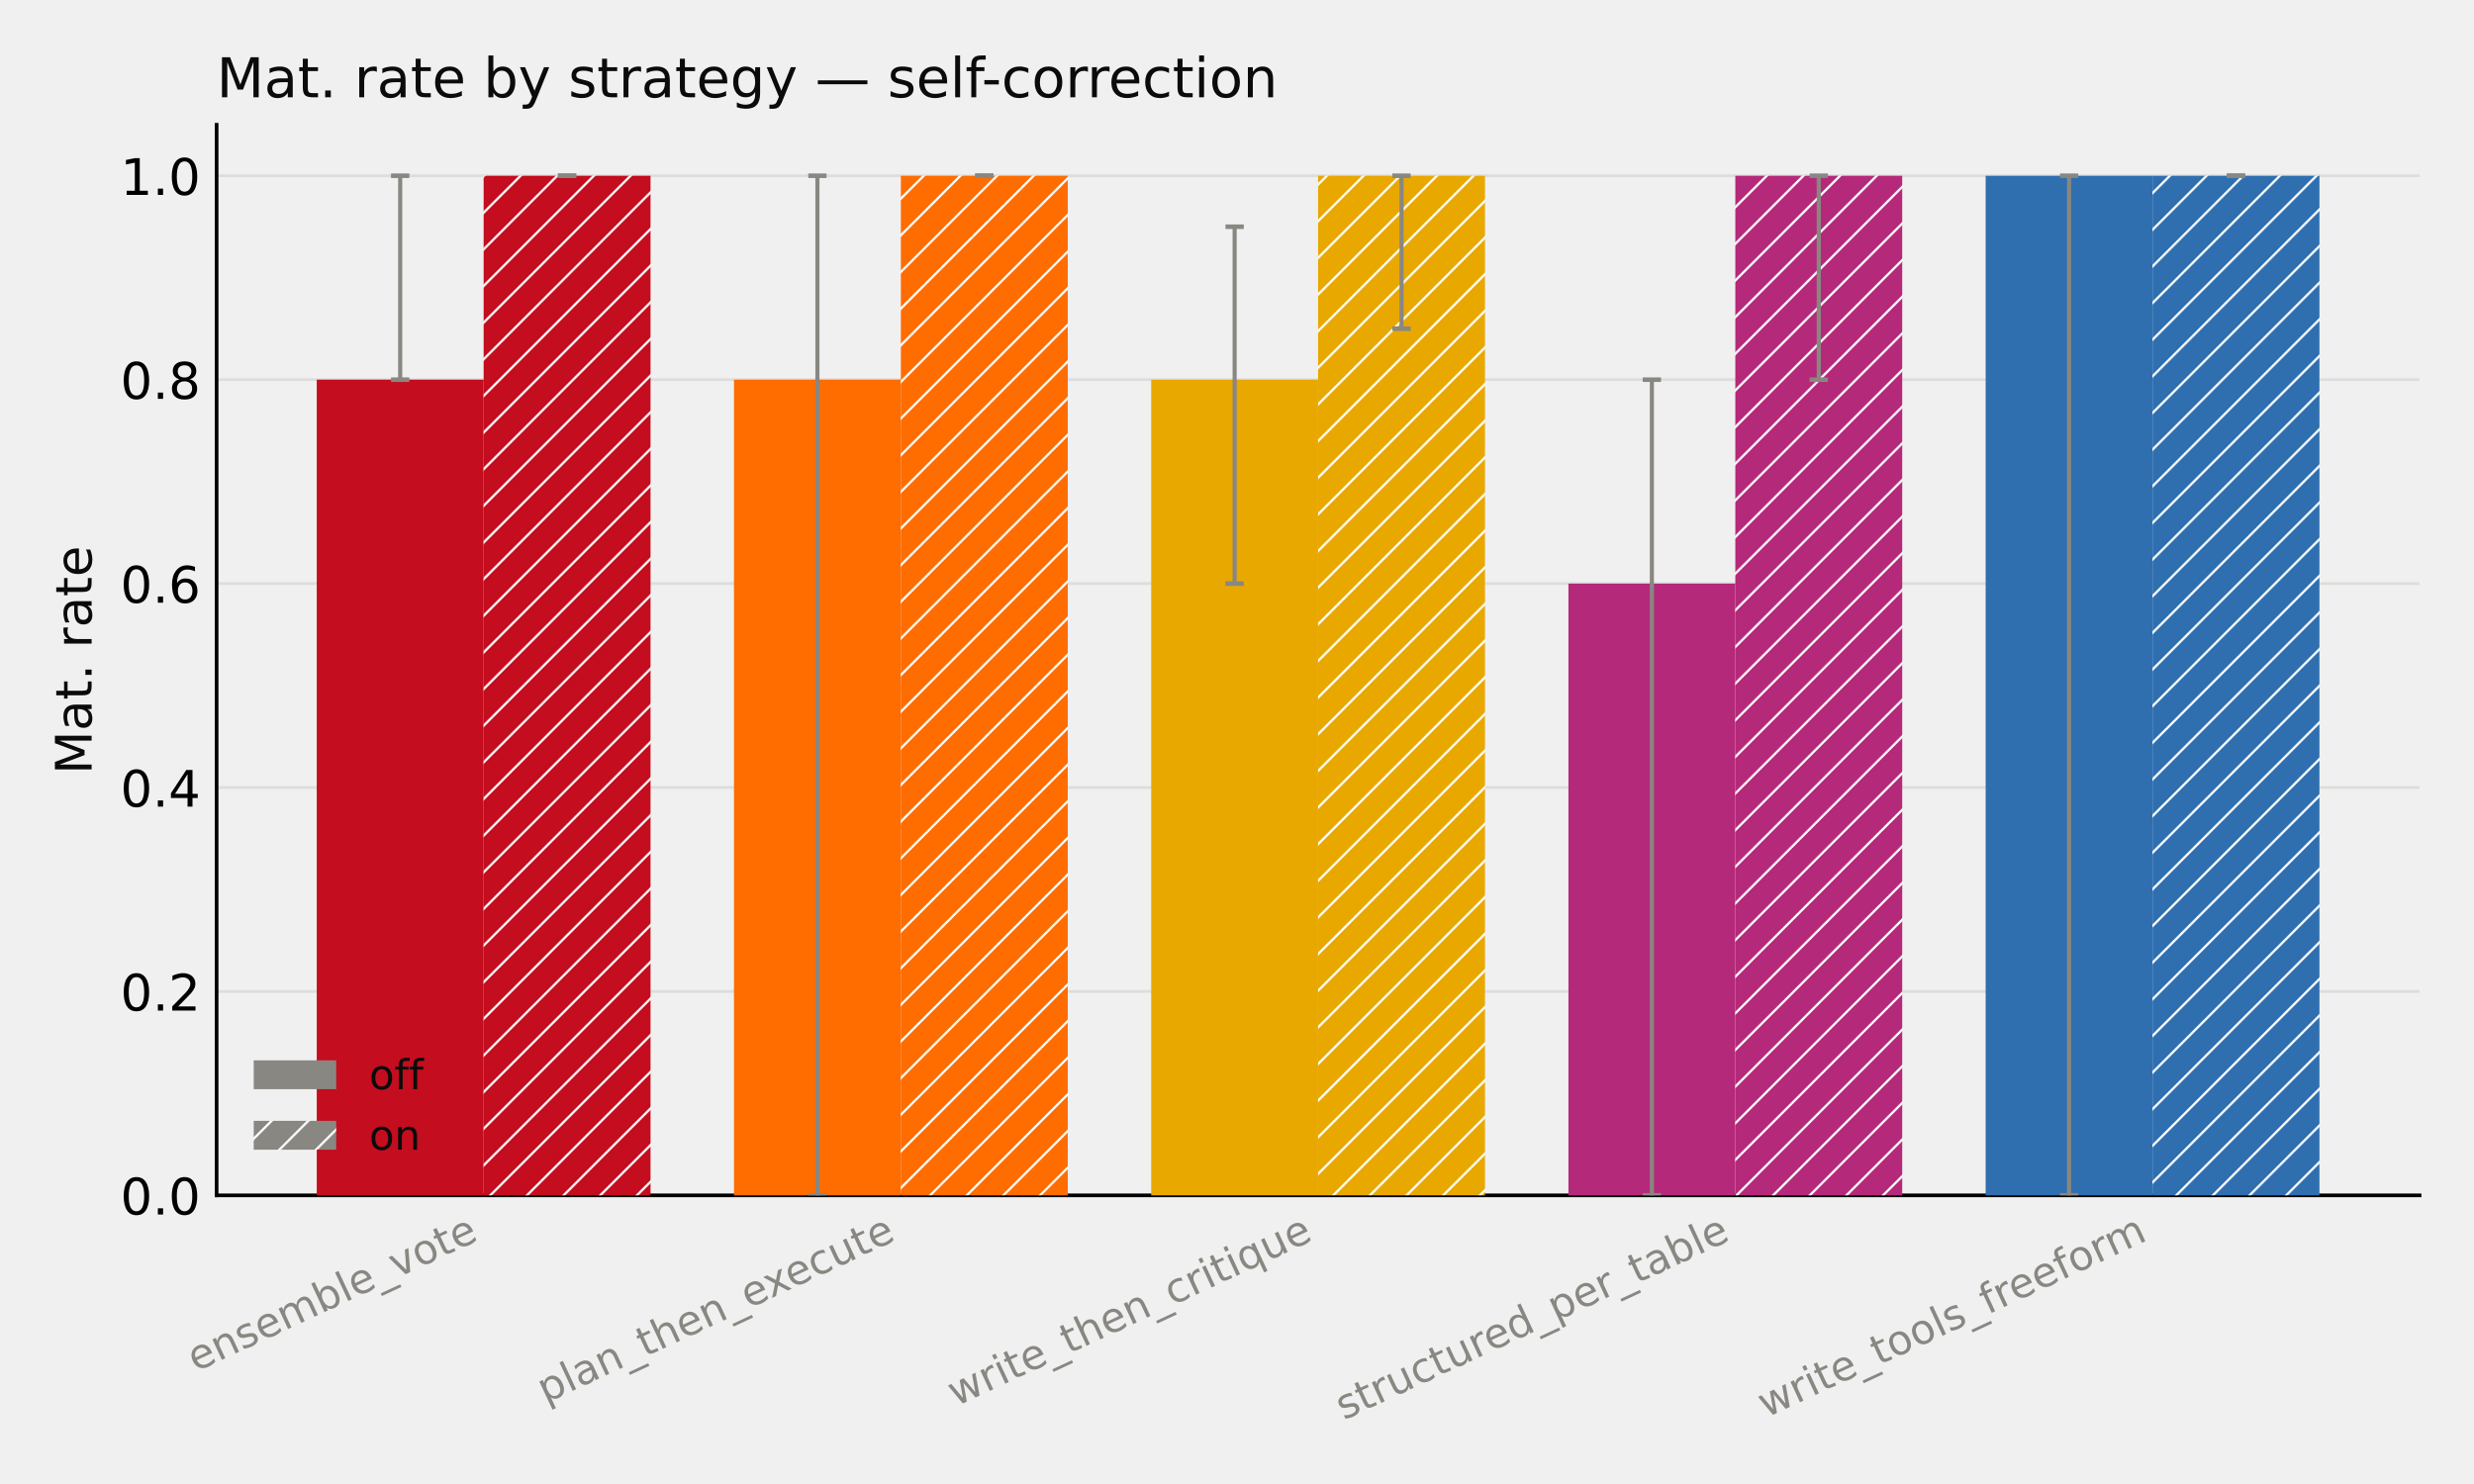
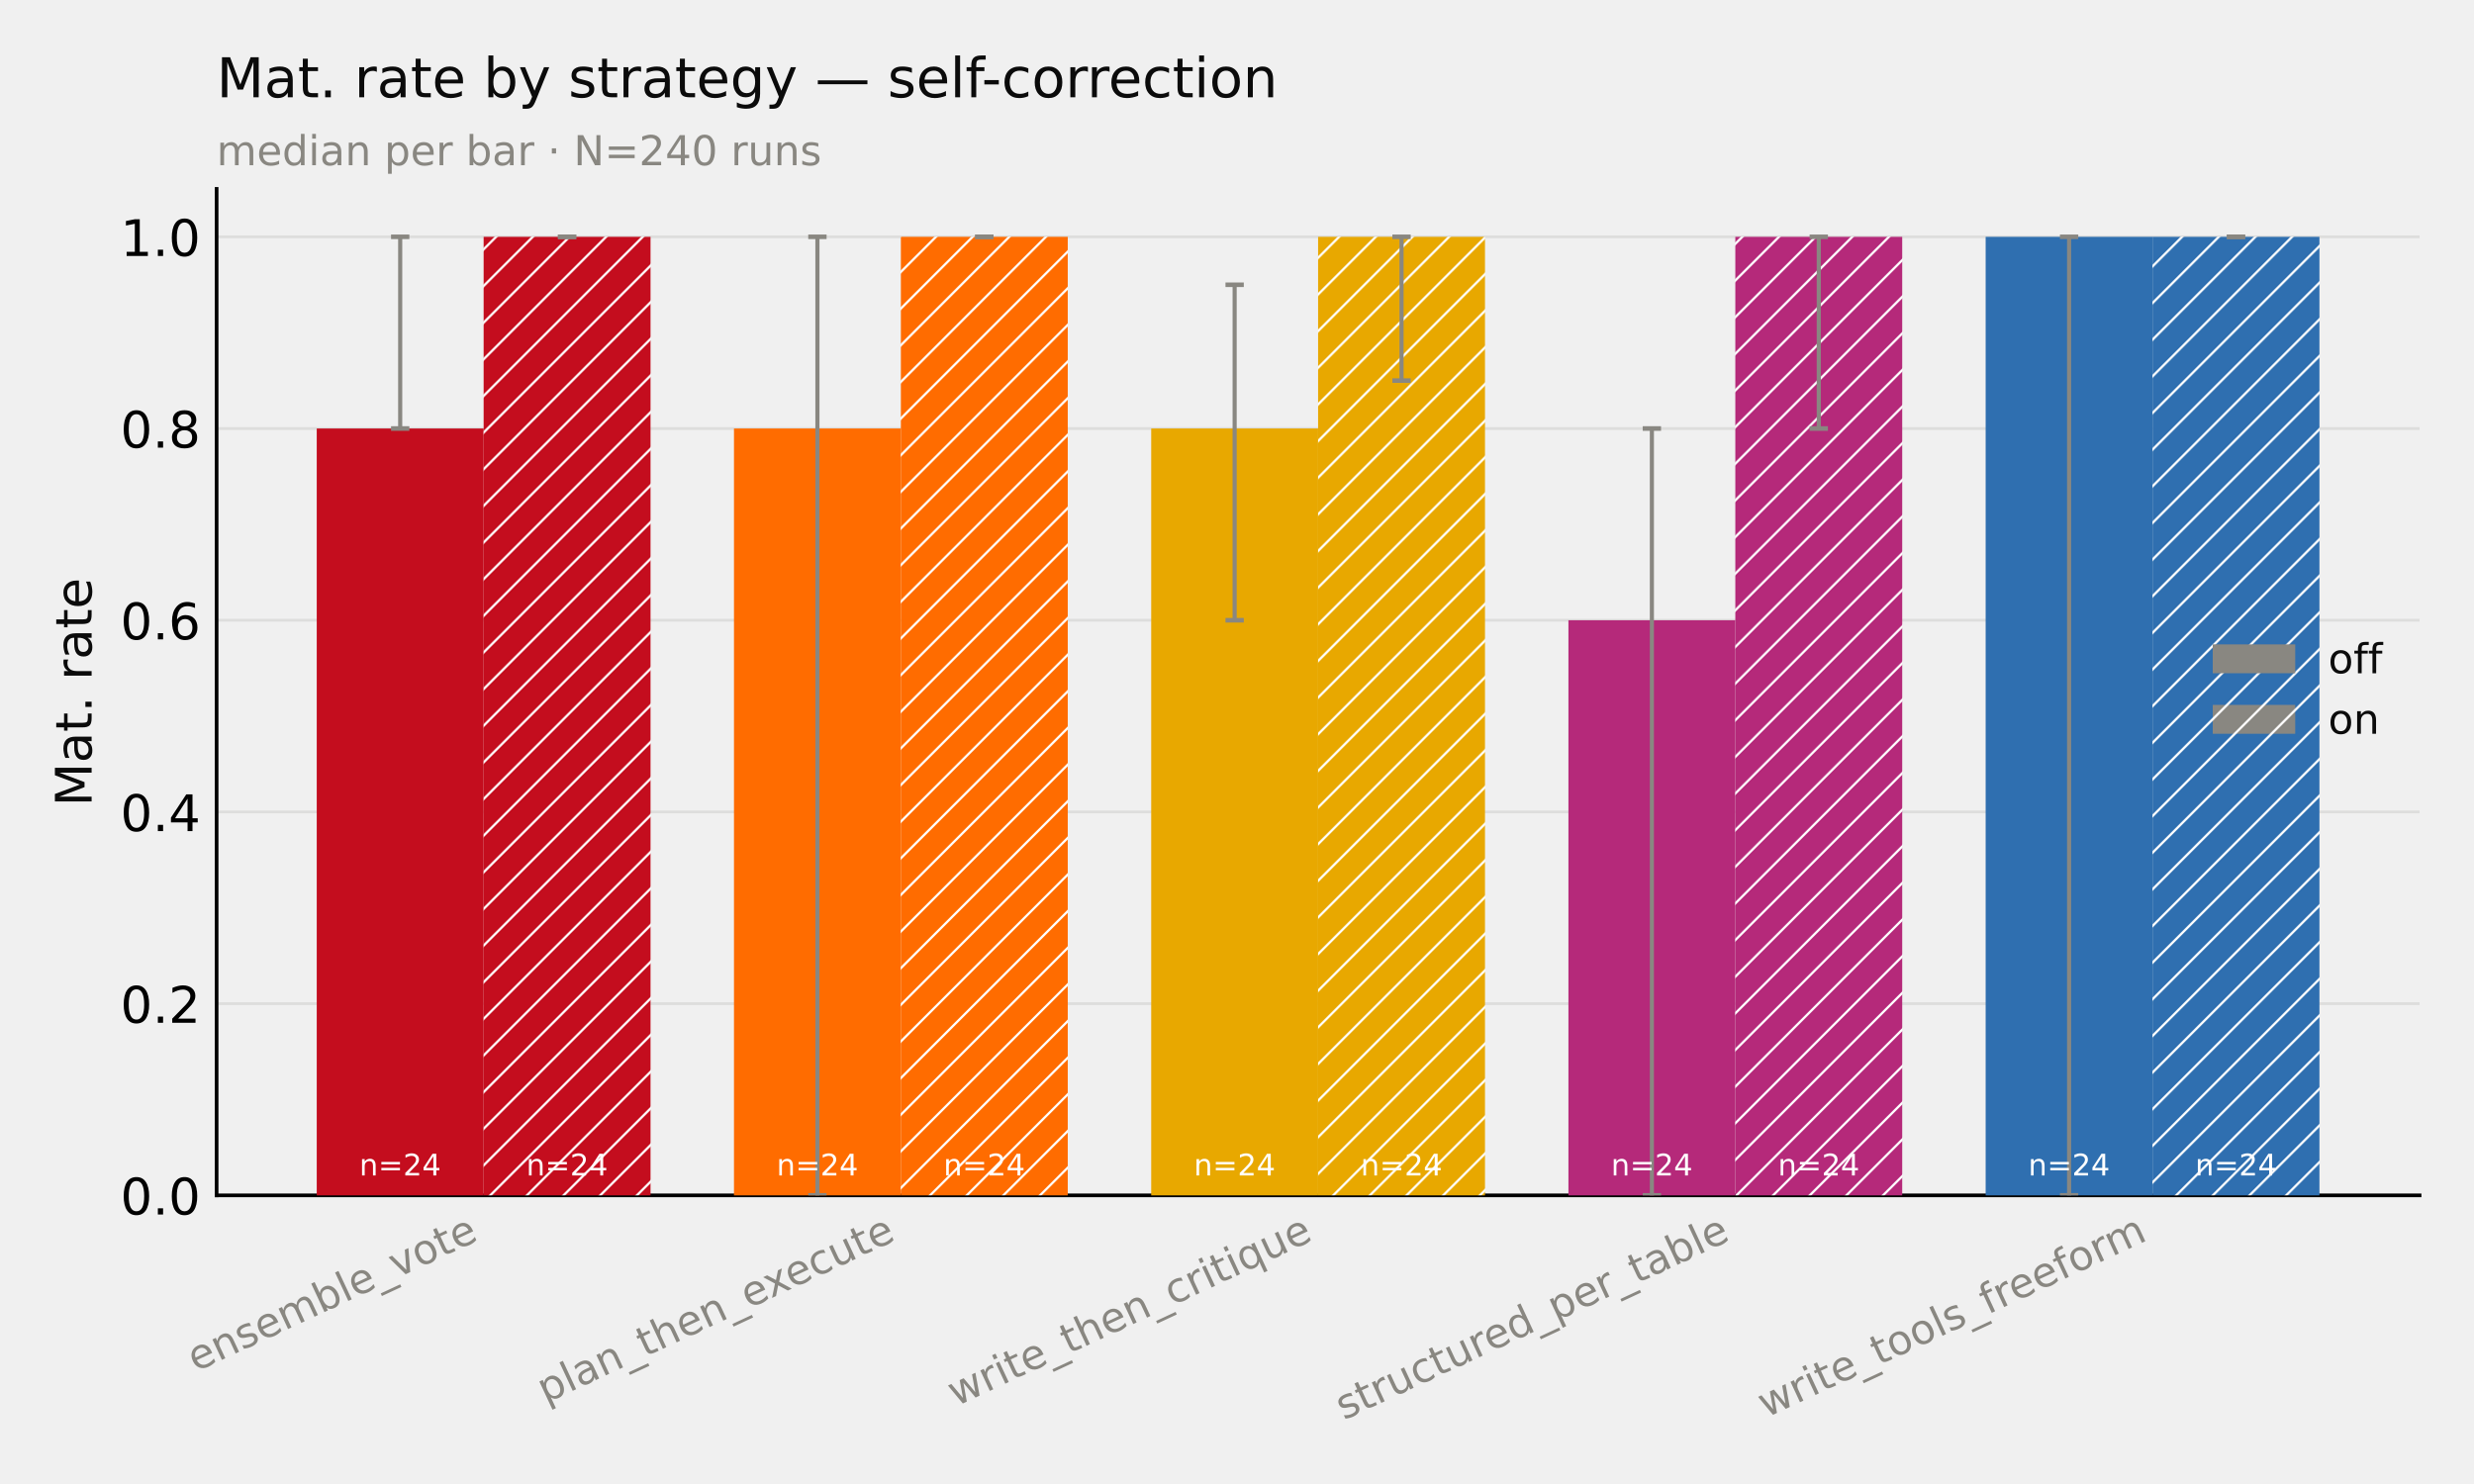
<svg xmlns="http://www.w3.org/2000/svg" xmlns:xlink="http://www.w3.org/1999/xlink" width="540pt" height="324pt" viewBox="0 0 540 324" version="1.1">
  <defs>
    <style type="text/css">*{stroke-linejoin: round; stroke-linecap: butt}</style>
  </defs>
  <g id="figure_1">
    <g id="patch_1">
      <path d="M 0 324  L 540 324  L 540 0  L 0 0  L 0 324  z " style="fill: none" />
    </g>
    <g id="axes_1">
      <g id="patch_2">
-         <path d="M 47.28 260.982  L 528.12 260.982  L 528.12 27.24  L 47.28 27.24  L 47.28 260.982  z " style="fill: none" />
+         <path d="M 47.28 260.982  L 528.12 260.982  L 528.12 41.24  L 47.28 41.24  L 47.28 260.982  z " style="fill: none" />
      </g>
      <g id="matplotlib.axis_1">
        <g id="xtick_1">
          <g id="line2d_1" />
          <g id="text_1">
            <text style="font-size: 9px; font-family: 'DejaVu Sans', 'Bitstream Vera Sans', 'Computer Modern Sans Serif', 'Lucida Grande', 'Verdana', 'Geneva', 'Lucid', 'Arial', 'Helvetica', 'Avant Garde', sans-serif; fill: #898781" transform="translate(42.68812 299.5812) rotate(-25)">ensemble_vote</text>
          </g>
        </g>
        <g id="xtick_2">
          <g id="line2d_2" />
          <g id="text_2">
            <text style="font-size: 9px; font-family: 'DejaVu Sans', 'Bitstream Vera Sans', 'Computer Modern Sans Serif', 'Lucida Grande', 'Verdana', 'Geneva', 'Lucid', 'Arial', 'Helvetica', 'Avant Garde', sans-serif; fill: #898781" transform="translate(119.0716 306.4289) rotate(-25)">plan_then_execute</text>
          </g>
        </g>
        <g id="xtick_3">
          <g id="line2d_3" />
          <g id="text_3">
            <text style="font-size: 9px; font-family: 'DejaVu Sans', 'Bitstream Vera Sans', 'Computer Modern Sans Serif', 'Lucida Grande', 'Verdana', 'Geneva', 'Lucid', 'Arial', 'Helvetica', 'Avant Garde', sans-serif; fill: #898781" transform="translate(208.6499 307.1236) rotate(-25)">write_then_critique</text>
          </g>
        </g>
        <g id="xtick_4">
          <g id="line2d_4" />
          <g id="text_4">
            <text style="font-size: 9px; font-family: 'DejaVu Sans', 'Bitstream Vera Sans', 'Computer Modern Sans Serif', 'Lucida Grande', 'Verdana', 'Geneva', 'Lucid', 'Arial', 'Helvetica', 'Avant Garde', sans-serif; fill: #898781" transform="translate(293.3163 310.1088) rotate(-25)">structured_per_table</text>
          </g>
        </g>
        <g id="xtick_5">
          <g id="line2d_5" />
          <g id="text_5">
            <text style="font-size: 9px; font-family: 'DejaVu Sans', 'Bitstream Vera Sans', 'Computer Modern Sans Serif', 'Lucida Grande', 'Verdana', 'Geneva', 'Lucid', 'Arial', 'Helvetica', 'Avant Garde', sans-serif; fill: #898781" transform="translate(385.4843 309.5959) rotate(-25)">write_tools_freeform</text>
          </g>
        </g>
      </g>
      <g id="matplotlib.axis_2">
        <g id="ytick_1">
          <g id="line2d_6">
-             <path d="M 47.28 260.982  L 528.12 260.982  " clip-path="url(#pdab89006d4)" style="fill: none; stroke: #898781; stroke-opacity: 0.18; stroke-width: 0.6; stroke-linecap: square" />
+             <path d="M 47.28 260.982  L 528.12 260.982  " clip-path="url(#p7d00a3f323)" style="fill: none; stroke: #898781; stroke-opacity: 0.18; stroke-width: 0.6; stroke-linecap: square" />
          </g>
          <g id="line2d_7" />
          <g id="text_6">
            <text style="font-size: 11px; font-family: 'DejaVu Sans', 'Bitstream Vera Sans', 'Computer Modern Sans Serif', 'Lucida Grande', 'Verdana', 'Geneva', 'Lucid', 'Arial', 'Helvetica', 'Avant Garde', sans-serif; text-anchor: end" x="43.78" y="265.161" transform="rotate(-0 43.78 265.1614)">0.0</text>
          </g>
        </g>
        <g id="ytick_2">
          <g id="line2d_8">
-             <path d="M 47.28 216.46  L 528.12 216.46  " clip-path="url(#pdab89006d4)" style="fill: none; stroke: #898781; stroke-opacity: 0.18; stroke-width: 0.6; stroke-linecap: square" />
+             <path d="M 47.28 219.127  L 528.12 219.127  " clip-path="url(#p7d00a3f323)" style="fill: none; stroke: #898781; stroke-opacity: 0.18; stroke-width: 0.6; stroke-linecap: square" />
          </g>
          <g id="line2d_9" />
          <g id="text_7">
-             <text style="font-size: 11px; font-family: 'DejaVu Sans', 'Bitstream Vera Sans', 'Computer Modern Sans Serif', 'Lucida Grande', 'Verdana', 'Geneva', 'Lucid', 'Arial', 'Helvetica', 'Avant Garde', sans-serif; text-anchor: end" x="43.78" y="220.639" transform="rotate(-0 43.78 220.639)">0.2</text>
+             <text style="font-size: 11px; font-family: 'DejaVu Sans', 'Bitstream Vera Sans', 'Computer Modern Sans Serif', 'Lucida Grande', 'Verdana', 'Geneva', 'Lucid', 'Arial', 'Helvetica', 'Avant Garde', sans-serif; text-anchor: end" x="43.78" y="223.306" transform="rotate(-0 43.78 223.3057)">0.2</text>
          </g>
        </g>
        <g id="ytick_3">
          <g id="line2d_10">
-             <path d="M 47.28 171.938  L 528.12 171.938  " clip-path="url(#pdab89006d4)" style="fill: none; stroke: #898781; stroke-opacity: 0.18; stroke-width: 0.6; stroke-linecap: square" />
+             <path d="M 47.28 177.271  L 528.12 177.271  " clip-path="url(#p7d00a3f323)" style="fill: none; stroke: #898781; stroke-opacity: 0.18; stroke-width: 0.6; stroke-linecap: square" />
          </g>
          <g id="line2d_11" />
          <g id="text_8">
-             <text style="font-size: 11px; font-family: 'DejaVu Sans', 'Bitstream Vera Sans', 'Computer Modern Sans Serif', 'Lucida Grande', 'Verdana', 'Geneva', 'Lucid', 'Arial', 'Helvetica', 'Avant Garde', sans-serif; text-anchor: end" x="43.78" y="176.117" transform="rotate(-0 43.78 176.1167)">0.4</text>
+             <text style="font-size: 11px; font-family: 'DejaVu Sans', 'Bitstream Vera Sans', 'Computer Modern Sans Serif', 'Lucida Grande', 'Verdana', 'Geneva', 'Lucid', 'Arial', 'Helvetica', 'Avant Garde', sans-serif; text-anchor: end" x="43.78" y="181.45" transform="rotate(-0 43.78 181.45)">0.4</text>
          </g>
        </g>
        <g id="ytick_4">
          <g id="line2d_12">
-             <path d="M 47.28 127.415  L 528.12 127.415  " clip-path="url(#pdab89006d4)" style="fill: none; stroke: #898781; stroke-opacity: 0.18; stroke-width: 0.6; stroke-linecap: square" />
+             <path d="M 47.28 135.415  L 528.12 135.415  " clip-path="url(#p7d00a3f323)" style="fill: none; stroke: #898781; stroke-opacity: 0.18; stroke-width: 0.6; stroke-linecap: square" />
          </g>
          <g id="line2d_13" />
          <g id="text_9">
-             <text style="font-size: 11px; font-family: 'DejaVu Sans', 'Bitstream Vera Sans', 'Computer Modern Sans Serif', 'Lucida Grande', 'Verdana', 'Geneva', 'Lucid', 'Arial', 'Helvetica', 'Avant Garde', sans-serif; text-anchor: end" x="43.78" y="131.594" transform="rotate(-0 43.78 131.5944)">0.6</text>
+             <text style="font-size: 11px; font-family: 'DejaVu Sans', 'Bitstream Vera Sans', 'Computer Modern Sans Serif', 'Lucida Grande', 'Verdana', 'Geneva', 'Lucid', 'Arial', 'Helvetica', 'Avant Garde', sans-serif; text-anchor: end" x="43.78" y="139.594" transform="rotate(-0 43.78 139.5944)">0.6</text>
          </g>
        </g>
        <g id="ytick_5">
          <g id="line2d_14">
-             <path d="M 47.28 82.893  L 528.12 82.893  " clip-path="url(#pdab89006d4)" style="fill: none; stroke: #898781; stroke-opacity: 0.18; stroke-width: 0.6; stroke-linecap: square" />
+             <path d="M 47.28 93.56  L 528.12 93.56  " clip-path="url(#p7d00a3f323)" style="fill: none; stroke: #898781; stroke-opacity: 0.18; stroke-width: 0.6; stroke-linecap: square" />
          </g>
          <g id="line2d_15" />
          <g id="text_10">
-             <text style="font-size: 11px; font-family: 'DejaVu Sans', 'Bitstream Vera Sans', 'Computer Modern Sans Serif', 'Lucida Grande', 'Verdana', 'Geneva', 'Lucid', 'Arial', 'Helvetica', 'Avant Garde', sans-serif; text-anchor: end" x="43.78" y="87.072" transform="rotate(-0 43.78 87.07205)">0.8</text>
+             <text style="font-size: 11px; font-family: 'DejaVu Sans', 'Bitstream Vera Sans', 'Computer Modern Sans Serif', 'Lucida Grande', 'Verdana', 'Geneva', 'Lucid', 'Arial', 'Helvetica', 'Avant Garde', sans-serif; text-anchor: end" x="43.78" y="97.739" transform="rotate(-0 43.78 97.73872)">0.8</text>
          </g>
        </g>
        <g id="ytick_6">
          <g id="line2d_16">
-             <path d="M 47.28 38.371  L 528.12 38.371  " clip-path="url(#pdab89006d4)" style="fill: none; stroke: #898781; stroke-opacity: 0.18; stroke-width: 0.6; stroke-linecap: square" />
+             <path d="M 47.28 51.704  L 528.12 51.704  " clip-path="url(#p7d00a3f323)" style="fill: none; stroke: #898781; stroke-opacity: 0.18; stroke-width: 0.6; stroke-linecap: square" />
          </g>
          <g id="line2d_17" />
          <g id="text_11">
-             <text style="font-size: 11px; font-family: 'DejaVu Sans', 'Bitstream Vera Sans', 'Computer Modern Sans Serif', 'Lucida Grande', 'Verdana', 'Geneva', 'Lucid', 'Arial', 'Helvetica', 'Avant Garde', sans-serif; text-anchor: end" x="43.78" y="42.55" transform="rotate(-0 43.78 42.54972)">1.0</text>
+             <text style="font-size: 11px; font-family: 'DejaVu Sans', 'Bitstream Vera Sans', 'Computer Modern Sans Serif', 'Lucida Grande', 'Verdana', 'Geneva', 'Lucid', 'Arial', 'Helvetica', 'Avant Garde', sans-serif; text-anchor: end" x="43.78" y="55.883" transform="rotate(-0 43.78 55.88306)">1.0</text>
          </g>
        </g>
        <g id="text_12">
-           <text style="font-size: 11px; font-family: 'DejaVu Sans', 'Bitstream Vera Sans', 'Computer Modern Sans Serif', 'Lucida Grande', 'Verdana', 'Geneva', 'Lucid', 'Arial', 'Helvetica', 'Avant Garde', sans-serif; text-anchor: middle; fill: #0b0b0b" x="19.999" y="144.111" transform="rotate(-90 19.99891 144.1111)">Mat. rate</text>
+           <text style="font-size: 11px; font-family: 'DejaVu Sans', 'Bitstream Vera Sans', 'Computer Modern Sans Serif', 'Lucida Grande', 'Verdana', 'Geneva', 'Lucid', 'Arial', 'Helvetica', 'Avant Garde', sans-serif; text-anchor: middle; fill: #0b0b0b" x="19.999" y="151.111" transform="rotate(-90 19.99891 151.1111)">Mat. rate</text>
        </g>
      </g>
      <g id="patch_3">
-         <path d="M 47.28 260.982  L 47.28 27.24  " style="fill: none; stroke: #000000; stroke-width: 0.8; stroke-linejoin: miter; stroke-linecap: square" />
+         <path d="M 47.28 260.982  L 47.28 41.24  " style="fill: none; stroke: #000000; stroke-width: 0.8; stroke-linejoin: miter; stroke-linecap: square" />
      </g>
      <g id="patch_4">
        <path d="M 47.28 260.982  L 528.12 260.982  " style="fill: none; stroke: #000000; stroke-width: 0.8; stroke-linejoin: miter; stroke-linecap: square" />
      </g>
      <g id="patch_5">
-         <path d="M 69.136 260.982  L 105.564 260.982  L 105.564 82.893  L 69.136 82.893  z " clip-path="url(#pdab89006d4)" style="fill: #c40d1e" />
+         <path d="M 69.136 260.982  L 105.564 260.982  L 105.564 93.56  L 69.136 93.56  z " clip-path="url(#p7d00a3f323)" style="fill: #c40d1e" />
      </g>
      <g id="patch_6">
-         <path d="M 160.205 260.982  L 196.632 260.982  L 196.632 82.893  L 160.205 82.893  z " clip-path="url(#pdab89006d4)" style="fill: #ff6c00" />
+         <path d="M 160.205 260.982  L 196.632 260.982  L 196.632 93.56  L 160.205 93.56  z " clip-path="url(#p7d00a3f323)" style="fill: #ff6c00" />
      </g>
      <g id="patch_7">
-         <path d="M 251.273 260.982  L 287.7 260.982  L 287.7 82.893  L 251.273 82.893  z " clip-path="url(#pdab89006d4)" style="fill: #e8a800" />
+         <path d="M 251.273 260.982  L 287.7 260.982  L 287.7 93.56  L 251.273 93.56  z " clip-path="url(#p7d00a3f323)" style="fill: #e8a800" />
      </g>
      <g id="patch_8">
-         <path d="M 342.341 260.982  L 378.768 260.982  L 378.768 127.415  L 342.341 127.415  z " clip-path="url(#pdab89006d4)" style="fill: #b5297a" />
+         <path d="M 342.341 260.982  L 378.768 260.982  L 378.768 135.415  L 342.341 135.415  z " clip-path="url(#p7d00a3f323)" style="fill: #b5297a" />
      </g>
      <g id="patch_9">
-         <path d="M 433.409 260.982  L 469.836 260.982  L 469.836 38.371  L 433.409 38.371  z " clip-path="url(#pdab89006d4)" style="fill: #2f6fb0" />
+         <path d="M 433.409 260.982  L 469.836 260.982  L 469.836 51.704  L 433.409 51.704  z " clip-path="url(#p7d00a3f323)" style="fill: #2f6fb0" />
      </g>
      <g id="patch_10">
-         <path d="M 105.564 260.982  L 141.991 260.982  L 141.991 38.371  L 105.564 38.371  z " clip-path="url(#pdab89006d4)" style="fill: url(#hcd77c0e475)" />
+         <path d="M 105.564 260.982  L 141.991 260.982  L 141.991 51.704  L 105.564 51.704  z " clip-path="url(#p7d00a3f323)" style="fill: url(#hcd77c0e475)" />
      </g>
      <g id="patch_11">
-         <path d="M 196.632 260.982  L 233.059 260.982  L 233.059 38.371  L 196.632 38.371  z " clip-path="url(#pdab89006d4)" style="fill: url(#h92e1153831)" />
+         <path d="M 196.632 260.982  L 233.059 260.982  L 233.059 51.704  L 196.632 51.704  z " clip-path="url(#p7d00a3f323)" style="fill: url(#h92e1153831)" />
      </g>
      <g id="patch_12">
-         <path d="M 287.7 260.982  L 324.127 260.982  L 324.127 38.371  L 287.7 38.371  z " clip-path="url(#pdab89006d4)" style="fill: url(#h479423a14d)" />
+         <path d="M 287.7 260.982  L 324.127 260.982  L 324.127 51.704  L 287.7 51.704  z " clip-path="url(#p7d00a3f323)" style="fill: url(#h479423a14d)" />
      </g>
      <g id="patch_13">
-         <path d="M 378.768 260.982  L 415.195 260.982  L 415.195 38.371  L 378.768 38.371  z " clip-path="url(#pdab89006d4)" style="fill: url(#hf36e57d048)" />
+         <path d="M 378.768 260.982  L 415.195 260.982  L 415.195 51.704  L 378.768 51.704  z " clip-path="url(#p7d00a3f323)" style="fill: url(#hf36e57d048)" />
      </g>
      <g id="patch_14">
-         <path d="M 469.836 260.982  L 506.264 260.982  L 506.264 38.371  L 469.836 38.371  z " clip-path="url(#pdab89006d4)" style="fill: url(#hbb9ff43786)" />
+         <path d="M 469.836 260.982  L 506.264 260.982  L 506.264 51.704  L 469.836 51.704  z " clip-path="url(#p7d00a3f323)" style="fill: url(#hbb9ff43786)" />
      </g>
      <g id="text_13">
+         <text style="font-size: 9px; font-family: 'DejaVu Sans', 'Bitstream Vera Sans', 'Computer Modern Sans Serif', 'Lucida Grande', 'Verdana', 'Geneva', 'Lucid', 'Arial', 'Helvetica', 'Avant Garde', sans-serif; text-anchor: start; fill: #898781" x="47.28" y="36.072" transform="rotate(-0 47.28 36.07215)">median per bar · N=240 runs</text>
+       </g>
+       <g id="text_14">
        <text style="font-size: 12px; font-family: 'DejaVu Sans', 'Bitstream Vera Sans', 'Computer Modern Sans Serif', 'Lucida Grande', 'Verdana', 'Geneva', 'Lucid', 'Arial', 'Helvetica', 'Avant Garde', sans-serif; text-anchor: start; fill: #0b0b0b" x="47.28" y="21.24" transform="rotate(-0 47.28 21.24)">Mat. rate by strategy — self-correction</text>
      </g>
      <g id="LineCollection_1">
-         <path d="M 87.35 82.893  L 87.35 38.371  " clip-path="url(#pdab89006d4)" style="fill: none; stroke: #898781; stroke-width: 0.9" />
-         <path d="M 178.418 260.982  L 178.418 38.371  " clip-path="url(#pdab89006d4)" style="fill: none; stroke: #898781; stroke-width: 0.9" />
-         <path d="M 269.486 127.415  L 269.486 49.501  " clip-path="url(#pdab89006d4)" style="fill: none; stroke: #898781; stroke-width: 0.9" />
-         <path d="M 360.555 260.982  L 360.555 82.893  " clip-path="url(#pdab89006d4)" style="fill: none; stroke: #898781; stroke-width: 0.9" />
-         <path d="M 451.623 260.982  L 451.623 38.371  " clip-path="url(#pdab89006d4)" style="fill: none; stroke: #898781; stroke-width: 0.9" />
+         <path d="M 87.35 93.56  L 87.35 51.704  " clip-path="url(#p7d00a3f323)" style="fill: none; stroke: #898781; stroke-width: 0.9" />
+         <path d="M 178.418 260.982  L 178.418 51.704  " clip-path="url(#p7d00a3f323)" style="fill: none; stroke: #898781; stroke-width: 0.9" />
+         <path d="M 269.486 135.415  L 269.486 62.168  " clip-path="url(#p7d00a3f323)" style="fill: none; stroke: #898781; stroke-width: 0.9" />
+         <path d="M 360.555 260.982  L 360.555 93.56  " clip-path="url(#p7d00a3f323)" style="fill: none; stroke: #898781; stroke-width: 0.9" />
+         <path d="M 451.623 260.982  L 451.623 51.704  " clip-path="url(#p7d00a3f323)" style="fill: none; stroke: #898781; stroke-width: 0.9" />
      </g>
      <g id="line2d_18">
        <defs>
          <path id="md8dfad385f" d="M 2 0  L -2 -0  " style="stroke: #898781" />
        </defs>
-         <g clip-path="url(#pdab89006d4)">
-           <use xlink:href="#md8dfad385f" x="87.35" y="82.893" style="fill: #1f77b4; stroke: #898781" />
+         <g clip-path="url(#p7d00a3f323)">
+           <use xlink:href="#md8dfad385f" x="87.35" y="93.56" style="fill: #1f77b4; stroke: #898781" />
          <use xlink:href="#md8dfad385f" x="178.418" y="260.982" style="fill: #1f77b4; stroke: #898781" />
-           <use xlink:href="#md8dfad385f" x="269.486" y="127.415" style="fill: #1f77b4; stroke: #898781" />
+           <use xlink:href="#md8dfad385f" x="269.486" y="135.415" style="fill: #1f77b4; stroke: #898781" />
          <use xlink:href="#md8dfad385f" x="360.555" y="260.982" style="fill: #1f77b4; stroke: #898781" />
          <use xlink:href="#md8dfad385f" x="451.623" y="260.982" style="fill: #1f77b4; stroke: #898781" />
        </g>
      </g>
      <g id="line2d_19">
-         <g clip-path="url(#pdab89006d4)">
-           <use xlink:href="#md8dfad385f" x="87.35" y="38.371" style="fill: #1f77b4; stroke: #898781" />
-           <use xlink:href="#md8dfad385f" x="178.418" y="38.371" style="fill: #1f77b4; stroke: #898781" />
-           <use xlink:href="#md8dfad385f" x="269.486" y="49.501" style="fill: #1f77b4; stroke: #898781" />
-           <use xlink:href="#md8dfad385f" x="360.555" y="82.893" style="fill: #1f77b4; stroke: #898781" />
-           <use xlink:href="#md8dfad385f" x="451.623" y="38.371" style="fill: #1f77b4; stroke: #898781" />
+         <g clip-path="url(#p7d00a3f323)">
+           <use xlink:href="#md8dfad385f" x="87.35" y="51.704" style="fill: #1f77b4; stroke: #898781" />
+           <use xlink:href="#md8dfad385f" x="178.418" y="51.704" style="fill: #1f77b4; stroke: #898781" />
+           <use xlink:href="#md8dfad385f" x="269.486" y="62.168" style="fill: #1f77b4; stroke: #898781" />
+           <use xlink:href="#md8dfad385f" x="360.555" y="93.56" style="fill: #1f77b4; stroke: #898781" />
+           <use xlink:href="#md8dfad385f" x="451.623" y="51.704" style="fill: #1f77b4; stroke: #898781" />
        </g>
      </g>
      <g id="LineCollection_2">
-         <path d="M 123.777 38.371  L 123.777 38.371  " clip-path="url(#pdab89006d4)" style="fill: none; stroke: #898781; stroke-width: 0.9" />
-         <path d="M 214.845 38.371  L 214.845 38.371  " clip-path="url(#pdab89006d4)" style="fill: none; stroke: #898781; stroke-width: 0.9" />
-         <path d="M 305.914 71.762  L 305.914 38.371  " clip-path="url(#pdab89006d4)" style="fill: none; stroke: #898781; stroke-width: 0.9" />
-         <path d="M 396.982 82.893  L 396.982 38.371  " clip-path="url(#pdab89006d4)" style="fill: none; stroke: #898781; stroke-width: 0.9" />
-         <path d="M 488.05 38.371  L 488.05 38.371  " clip-path="url(#pdab89006d4)" style="fill: none; stroke: #898781; stroke-width: 0.9" />
+         <path d="M 123.777 51.704  L 123.777 51.704  " clip-path="url(#p7d00a3f323)" style="fill: none; stroke: #898781; stroke-width: 0.9" />
+         <path d="M 214.845 51.704  L 214.845 51.704  " clip-path="url(#p7d00a3f323)" style="fill: none; stroke: #898781; stroke-width: 0.9" />
+         <path d="M 305.914 83.096  L 305.914 51.704  " clip-path="url(#p7d00a3f323)" style="fill: none; stroke: #898781; stroke-width: 0.9" />
+         <path d="M 396.982 93.56  L 396.982 51.704  " clip-path="url(#p7d00a3f323)" style="fill: none; stroke: #898781; stroke-width: 0.9" />
+         <path d="M 488.05 51.704  L 488.05 51.704  " clip-path="url(#p7d00a3f323)" style="fill: none; stroke: #898781; stroke-width: 0.9" />
      </g>
      <g id="line2d_20">
-         <g clip-path="url(#pdab89006d4)">
-           <use xlink:href="#md8dfad385f" x="123.777" y="38.371" style="fill: #1f77b4; stroke: #898781" />
-           <use xlink:href="#md8dfad385f" x="214.845" y="38.371" style="fill: #1f77b4; stroke: #898781" />
-           <use xlink:href="#md8dfad385f" x="305.914" y="71.762" style="fill: #1f77b4; stroke: #898781" />
-           <use xlink:href="#md8dfad385f" x="396.982" y="82.893" style="fill: #1f77b4; stroke: #898781" />
-           <use xlink:href="#md8dfad385f" x="488.05" y="38.371" style="fill: #1f77b4; stroke: #898781" />
+         <g clip-path="url(#p7d00a3f323)">
+           <use xlink:href="#md8dfad385f" x="123.777" y="51.704" style="fill: #1f77b4; stroke: #898781" />
+           <use xlink:href="#md8dfad385f" x="214.845" y="51.704" style="fill: #1f77b4; stroke: #898781" />
+           <use xlink:href="#md8dfad385f" x="305.914" y="83.096" style="fill: #1f77b4; stroke: #898781" />
+           <use xlink:href="#md8dfad385f" x="396.982" y="93.56" style="fill: #1f77b4; stroke: #898781" />
+           <use xlink:href="#md8dfad385f" x="488.05" y="51.704" style="fill: #1f77b4; stroke: #898781" />
        </g>
      </g>
      <g id="line2d_21">
-         <g clip-path="url(#pdab89006d4)">
-           <use xlink:href="#md8dfad385f" x="123.777" y="38.371" style="fill: #1f77b4; stroke: #898781" />
-           <use xlink:href="#md8dfad385f" x="214.845" y="38.371" style="fill: #1f77b4; stroke: #898781" />
-           <use xlink:href="#md8dfad385f" x="305.914" y="38.371" style="fill: #1f77b4; stroke: #898781" />
-           <use xlink:href="#md8dfad385f" x="396.982" y="38.371" style="fill: #1f77b4; stroke: #898781" />
-           <use xlink:href="#md8dfad385f" x="488.05" y="38.371" style="fill: #1f77b4; stroke: #898781" />
-         </g>
+         <g clip-path="url(#p7d00a3f323)">
+           <use xlink:href="#md8dfad385f" x="123.777" y="51.704" style="fill: #1f77b4; stroke: #898781" />
+           <use xlink:href="#md8dfad385f" x="214.845" y="51.704" style="fill: #1f77b4; stroke: #898781" />
+           <use xlink:href="#md8dfad385f" x="305.914" y="51.704" style="fill: #1f77b4; stroke: #898781" />
+           <use xlink:href="#md8dfad385f" x="396.982" y="51.704" style="fill: #1f77b4; stroke: #898781" />
+           <use xlink:href="#md8dfad385f" x="488.05" y="51.704" style="fill: #1f77b4; stroke: #898781" />
+         </g>
+       </g>
+       <g id="text_15">
+         <text style="font-size: 6.5px; font-family: 'DejaVu Sans', 'Bitstream Vera Sans', 'Computer Modern Sans Serif', 'Lucida Grande', 'Verdana', 'Geneva', 'Lucid', 'Arial', 'Helvetica', 'Avant Garde', sans-serif; text-anchor: middle; fill: #ffffff" x="87.35" y="256.63" transform="rotate(-0 87.35 256.6304)">n=24</text>
+       </g>
+       <g id="text_16">
+         <text style="font-size: 6.5px; font-family: 'DejaVu Sans', 'Bitstream Vera Sans', 'Computer Modern Sans Serif', 'Lucida Grande', 'Verdana', 'Geneva', 'Lucid', 'Arial', 'Helvetica', 'Avant Garde', sans-serif; text-anchor: middle; fill: #ffffff" x="178.418" y="256.63" transform="rotate(-0 178.4182 256.6304)">n=24</text>
+       </g>
+       <g id="text_17">
+         <text style="font-size: 6.5px; font-family: 'DejaVu Sans', 'Bitstream Vera Sans', 'Computer Modern Sans Serif', 'Lucida Grande', 'Verdana', 'Geneva', 'Lucid', 'Arial', 'Helvetica', 'Avant Garde', sans-serif; text-anchor: middle; fill: #ffffff" x="269.486" y="256.63" transform="rotate(-0 269.4864 256.6304)">n=24</text>
+       </g>
+       <g id="text_18">
+         <text style="font-size: 6.5px; font-family: 'DejaVu Sans', 'Bitstream Vera Sans', 'Computer Modern Sans Serif', 'Lucida Grande', 'Verdana', 'Geneva', 'Lucid', 'Arial', 'Helvetica', 'Avant Garde', sans-serif; text-anchor: middle; fill: #ffffff" x="360.555" y="256.63" transform="rotate(-0 360.5545 256.6304)">n=24</text>
+       </g>
+       <g id="text_19">
+         <text style="font-size: 6.5px; font-family: 'DejaVu Sans', 'Bitstream Vera Sans', 'Computer Modern Sans Serif', 'Lucida Grande', 'Verdana', 'Geneva', 'Lucid', 'Arial', 'Helvetica', 'Avant Garde', sans-serif; text-anchor: middle; fill: #ffffff" x="451.623" y="256.63" transform="rotate(-0 451.6227 256.6304)">n=24</text>
+       </g>
+       <g id="text_20">
+         <text style="font-size: 6.5px; font-family: 'DejaVu Sans', 'Bitstream Vera Sans', 'Computer Modern Sans Serif', 'Lucida Grande', 'Verdana', 'Geneva', 'Lucid', 'Arial', 'Helvetica', 'Avant Garde', sans-serif; text-anchor: middle; fill: #ffffff" x="123.777" y="256.63" transform="rotate(-0 123.7773 256.6304)">n=24</text>
+       </g>
+       <g id="text_21">
+         <text style="font-size: 6.5px; font-family: 'DejaVu Sans', 'Bitstream Vera Sans', 'Computer Modern Sans Serif', 'Lucida Grande', 'Verdana', 'Geneva', 'Lucid', 'Arial', 'Helvetica', 'Avant Garde', sans-serif; text-anchor: middle; fill: #ffffff" x="214.845" y="256.63" transform="rotate(-0 214.8455 256.6304)">n=24</text>
+       </g>
+       <g id="text_22">
+         <text style="font-size: 6.5px; font-family: 'DejaVu Sans', 'Bitstream Vera Sans', 'Computer Modern Sans Serif', 'Lucida Grande', 'Verdana', 'Geneva', 'Lucid', 'Arial', 'Helvetica', 'Avant Garde', sans-serif; text-anchor: middle; fill: #ffffff" x="305.914" y="256.63" transform="rotate(-0 305.9136 256.6304)">n=24</text>
+       </g>
+       <g id="text_23">
+         <text style="font-size: 6.5px; font-family: 'DejaVu Sans', 'Bitstream Vera Sans', 'Computer Modern Sans Serif', 'Lucida Grande', 'Verdana', 'Geneva', 'Lucid', 'Arial', 'Helvetica', 'Avant Garde', sans-serif; text-anchor: middle; fill: #ffffff" x="396.982" y="256.63" transform="rotate(-0 396.9818 256.6304)">n=24</text>
+       </g>
+       <g id="text_24">
+         <text style="font-size: 6.5px; font-family: 'DejaVu Sans', 'Bitstream Vera Sans', 'Computer Modern Sans Serif', 'Lucida Grande', 'Verdana', 'Geneva', 'Lucid', 'Arial', 'Helvetica', 'Avant Garde', sans-serif; text-anchor: middle; fill: #ffffff" x="488.05" y="256.63" transform="rotate(-0 488.05 256.6304)">n=24</text>
      </g>
      <g id="legend_1">
        <g id="patch_15">
-           <path d="M 55.38 237.8  L 73.38 237.8  L 73.38 231.5  L 55.38 231.5  z " style="fill: #898781" />
-         </g>
-         <g id="text_14">
-           <text style="font-size: 9px; font-family: 'DejaVu Sans', 'Bitstream Vera Sans', 'Computer Modern Sans Serif', 'Lucida Grande', 'Verdana', 'Geneva', 'Lucid', 'Arial', 'Helvetica', 'Avant Garde', sans-serif; text-anchor: start; fill: #0b0b0b" x="80.58" y="237.8" transform="rotate(-0 80.58 237.8002)">off</text>
+           <path d="M 482.977 146.989  L 500.977 146.989  L 500.977 140.689  L 482.977 140.689  z " style="fill: #898781" />
+         </g>
+         <g id="text_25">
+           <text style="font-size: 9px; font-family: 'DejaVu Sans', 'Bitstream Vera Sans', 'Computer Modern Sans Serif', 'Lucida Grande', 'Verdana', 'Geneva', 'Lucid', 'Arial', 'Helvetica', 'Avant Garde', sans-serif; text-anchor: start; fill: #0b0b0b" x="508.177" y="146.989" transform="rotate(-0 508.1766 146.9894)">off</text>
        </g>
        <g id="patch_16">
-           <path d="M 55.38 251.011  L 73.38 251.011  L 73.38 244.711  L 55.38 244.711  z " style="fill: url(#h06516c9d1f)" />
-         </g>
-         <g id="text_15">
-           <text style="font-size: 9px; font-family: 'DejaVu Sans', 'Bitstream Vera Sans', 'Computer Modern Sans Serif', 'Lucida Grande', 'Verdana', 'Geneva', 'Lucid', 'Arial', 'Helvetica', 'Avant Garde', sans-serif; text-anchor: start; fill: #0b0b0b" x="80.58" y="251.011" transform="rotate(-0 80.58 251.0105)">on</text>
+           <path d="M 482.977 160.2  L 500.977 160.2  L 500.977 153.9  L 482.977 153.9  z " style="fill: url(#h06516c9d1f)" />
+         </g>
+         <g id="text_26">
+           <text style="font-size: 9px; font-family: 'DejaVu Sans', 'Bitstream Vera Sans', 'Computer Modern Sans Serif', 'Lucida Grande', 'Verdana', 'Geneva', 'Lucid', 'Arial', 'Helvetica', 'Avant Garde', sans-serif; text-anchor: start; fill: #0b0b0b" x="508.177" y="160.2" transform="rotate(-0 508.1766 160.1997)">on</text>
        </g>
      </g>
    </g>
  </g>
  <defs>
-     <clipPath id="pdab89006d4">
-       <rect x="47.28" y="27.24" width="480.84" height="233.742" />
+     <clipPath id="p7d00a3f323">
+       <rect x="47.28" y="41.24" width="480.84" height="219.742" />
    </clipPath>
  </defs>
  <defs>
    <pattern id="hcd77c0e475" patternUnits="userSpaceOnUse" x="0" y="0" width="72" height="72">
      <rect x="0" y="0" width="73" height="73" fill="#c40d1e" />
      <path d="M -36 36  L 36 -36  M -32 40  L 40 -32  M -28 44  L 44 -28  M -24 48  L 48 -24  M -20 52  L 52 -20  M -16 56  L 56 -16  M -12 60  L 60 -12  M -8 64  L 64 -8  M -4 68  L 68 -4  M 0 72  L 72 0  M 4 76  L 76 4  M 8 80  L 80 8  M 12 84  L 84 12  M 16 88  L 88 16  M 20 92  L 92 20  M 24 96  L 96 24  M 28 100  L 100 28  M 32 104  L 104 32  M 36 108  L 108 36  " style="fill: #ffffff; stroke: #ffffff; stroke-width: 0.5; stroke-linecap: butt; stroke-linejoin: miter" />
    </pattern>
    <pattern id="h92e1153831" patternUnits="userSpaceOnUse" x="0" y="0" width="72" height="72">
      <rect x="0" y="0" width="73" height="73" fill="#ff6c00" />
      <path d="M -36 36  L 36 -36  M -32 40  L 40 -32  M -28 44  L 44 -28  M -24 48  L 48 -24  M -20 52  L 52 -20  M -16 56  L 56 -16  M -12 60  L 60 -12  M -8 64  L 64 -8  M -4 68  L 68 -4  M 0 72  L 72 0  M 4 76  L 76 4  M 8 80  L 80 8  M 12 84  L 84 12  M 16 88  L 88 16  M 20 92  L 92 20  M 24 96  L 96 24  M 28 100  L 100 28  M 32 104  L 104 32  M 36 108  L 108 36  " style="fill: #ffffff; stroke: #ffffff; stroke-width: 0.5; stroke-linecap: butt; stroke-linejoin: miter" />
    </pattern>
    <pattern id="h479423a14d" patternUnits="userSpaceOnUse" x="0" y="0" width="72" height="72">
      <rect x="0" y="0" width="73" height="73" fill="#e8a800" />
      <path d="M -36 36  L 36 -36  M -32 40  L 40 -32  M -28 44  L 44 -28  M -24 48  L 48 -24  M -20 52  L 52 -20  M -16 56  L 56 -16  M -12 60  L 60 -12  M -8 64  L 64 -8  M -4 68  L 68 -4  M 0 72  L 72 0  M 4 76  L 76 4  M 8 80  L 80 8  M 12 84  L 84 12  M 16 88  L 88 16  M 20 92  L 92 20  M 24 96  L 96 24  M 28 100  L 100 28  M 32 104  L 104 32  M 36 108  L 108 36  " style="fill: #ffffff; stroke: #ffffff; stroke-width: 0.5; stroke-linecap: butt; stroke-linejoin: miter" />
    </pattern>
    <pattern id="hf36e57d048" patternUnits="userSpaceOnUse" x="0" y="0" width="72" height="72">
      <rect x="0" y="0" width="73" height="73" fill="#b5297a" />
      <path d="M -36 36  L 36 -36  M -32 40  L 40 -32  M -28 44  L 44 -28  M -24 48  L 48 -24  M -20 52  L 52 -20  M -16 56  L 56 -16  M -12 60  L 60 -12  M -8 64  L 64 -8  M -4 68  L 68 -4  M 0 72  L 72 0  M 4 76  L 76 4  M 8 80  L 80 8  M 12 84  L 84 12  M 16 88  L 88 16  M 20 92  L 92 20  M 24 96  L 96 24  M 28 100  L 100 28  M 32 104  L 104 32  M 36 108  L 108 36  " style="fill: #ffffff; stroke: #ffffff; stroke-width: 0.5; stroke-linecap: butt; stroke-linejoin: miter" />
    </pattern>
    <pattern id="hbb9ff43786" patternUnits="userSpaceOnUse" x="0" y="0" width="72" height="72">
      <rect x="0" y="0" width="73" height="73" fill="#2f6fb0" />
      <path d="M -36 36  L 36 -36  M -32 40  L 40 -32  M -28 44  L 44 -28  M -24 48  L 48 -24  M -20 52  L 52 -20  M -16 56  L 56 -16  M -12 60  L 60 -12  M -8 64  L 64 -8  M -4 68  L 68 -4  M 0 72  L 72 0  M 4 76  L 76 4  M 8 80  L 80 8  M 12 84  L 84 12  M 16 88  L 88 16  M 20 92  L 92 20  M 24 96  L 96 24  M 28 100  L 100 28  M 32 104  L 104 32  M 36 108  L 108 36  " style="fill: #ffffff; stroke: #ffffff; stroke-width: 0.5; stroke-linecap: butt; stroke-linejoin: miter" />
    </pattern>
    <pattern id="h06516c9d1f" patternUnits="userSpaceOnUse" x="0" y="0" width="72" height="72">
      <rect x="0" y="0" width="73" height="73" fill="#898781" />
      <path d="M -36 36  L 36 -36  M -32 40  L 40 -32  M -28 44  L 44 -28  M -24 48  L 48 -24  M -20 52  L 52 -20  M -16 56  L 56 -16  M -12 60  L 60 -12  M -8 64  L 64 -8  M -4 68  L 68 -4  M 0 72  L 72 0  M 4 76  L 76 4  M 8 80  L 80 8  M 12 84  L 84 12  M 16 88  L 88 16  M 20 92  L 92 20  M 24 96  L 96 24  M 28 100  L 100 28  M 32 104  L 104 32  M 36 108  L 108 36  " style="fill: #ffffff; stroke: #ffffff; stroke-width: 0.5; stroke-linecap: butt; stroke-linejoin: miter" />
    </pattern>
  </defs>
</svg>
